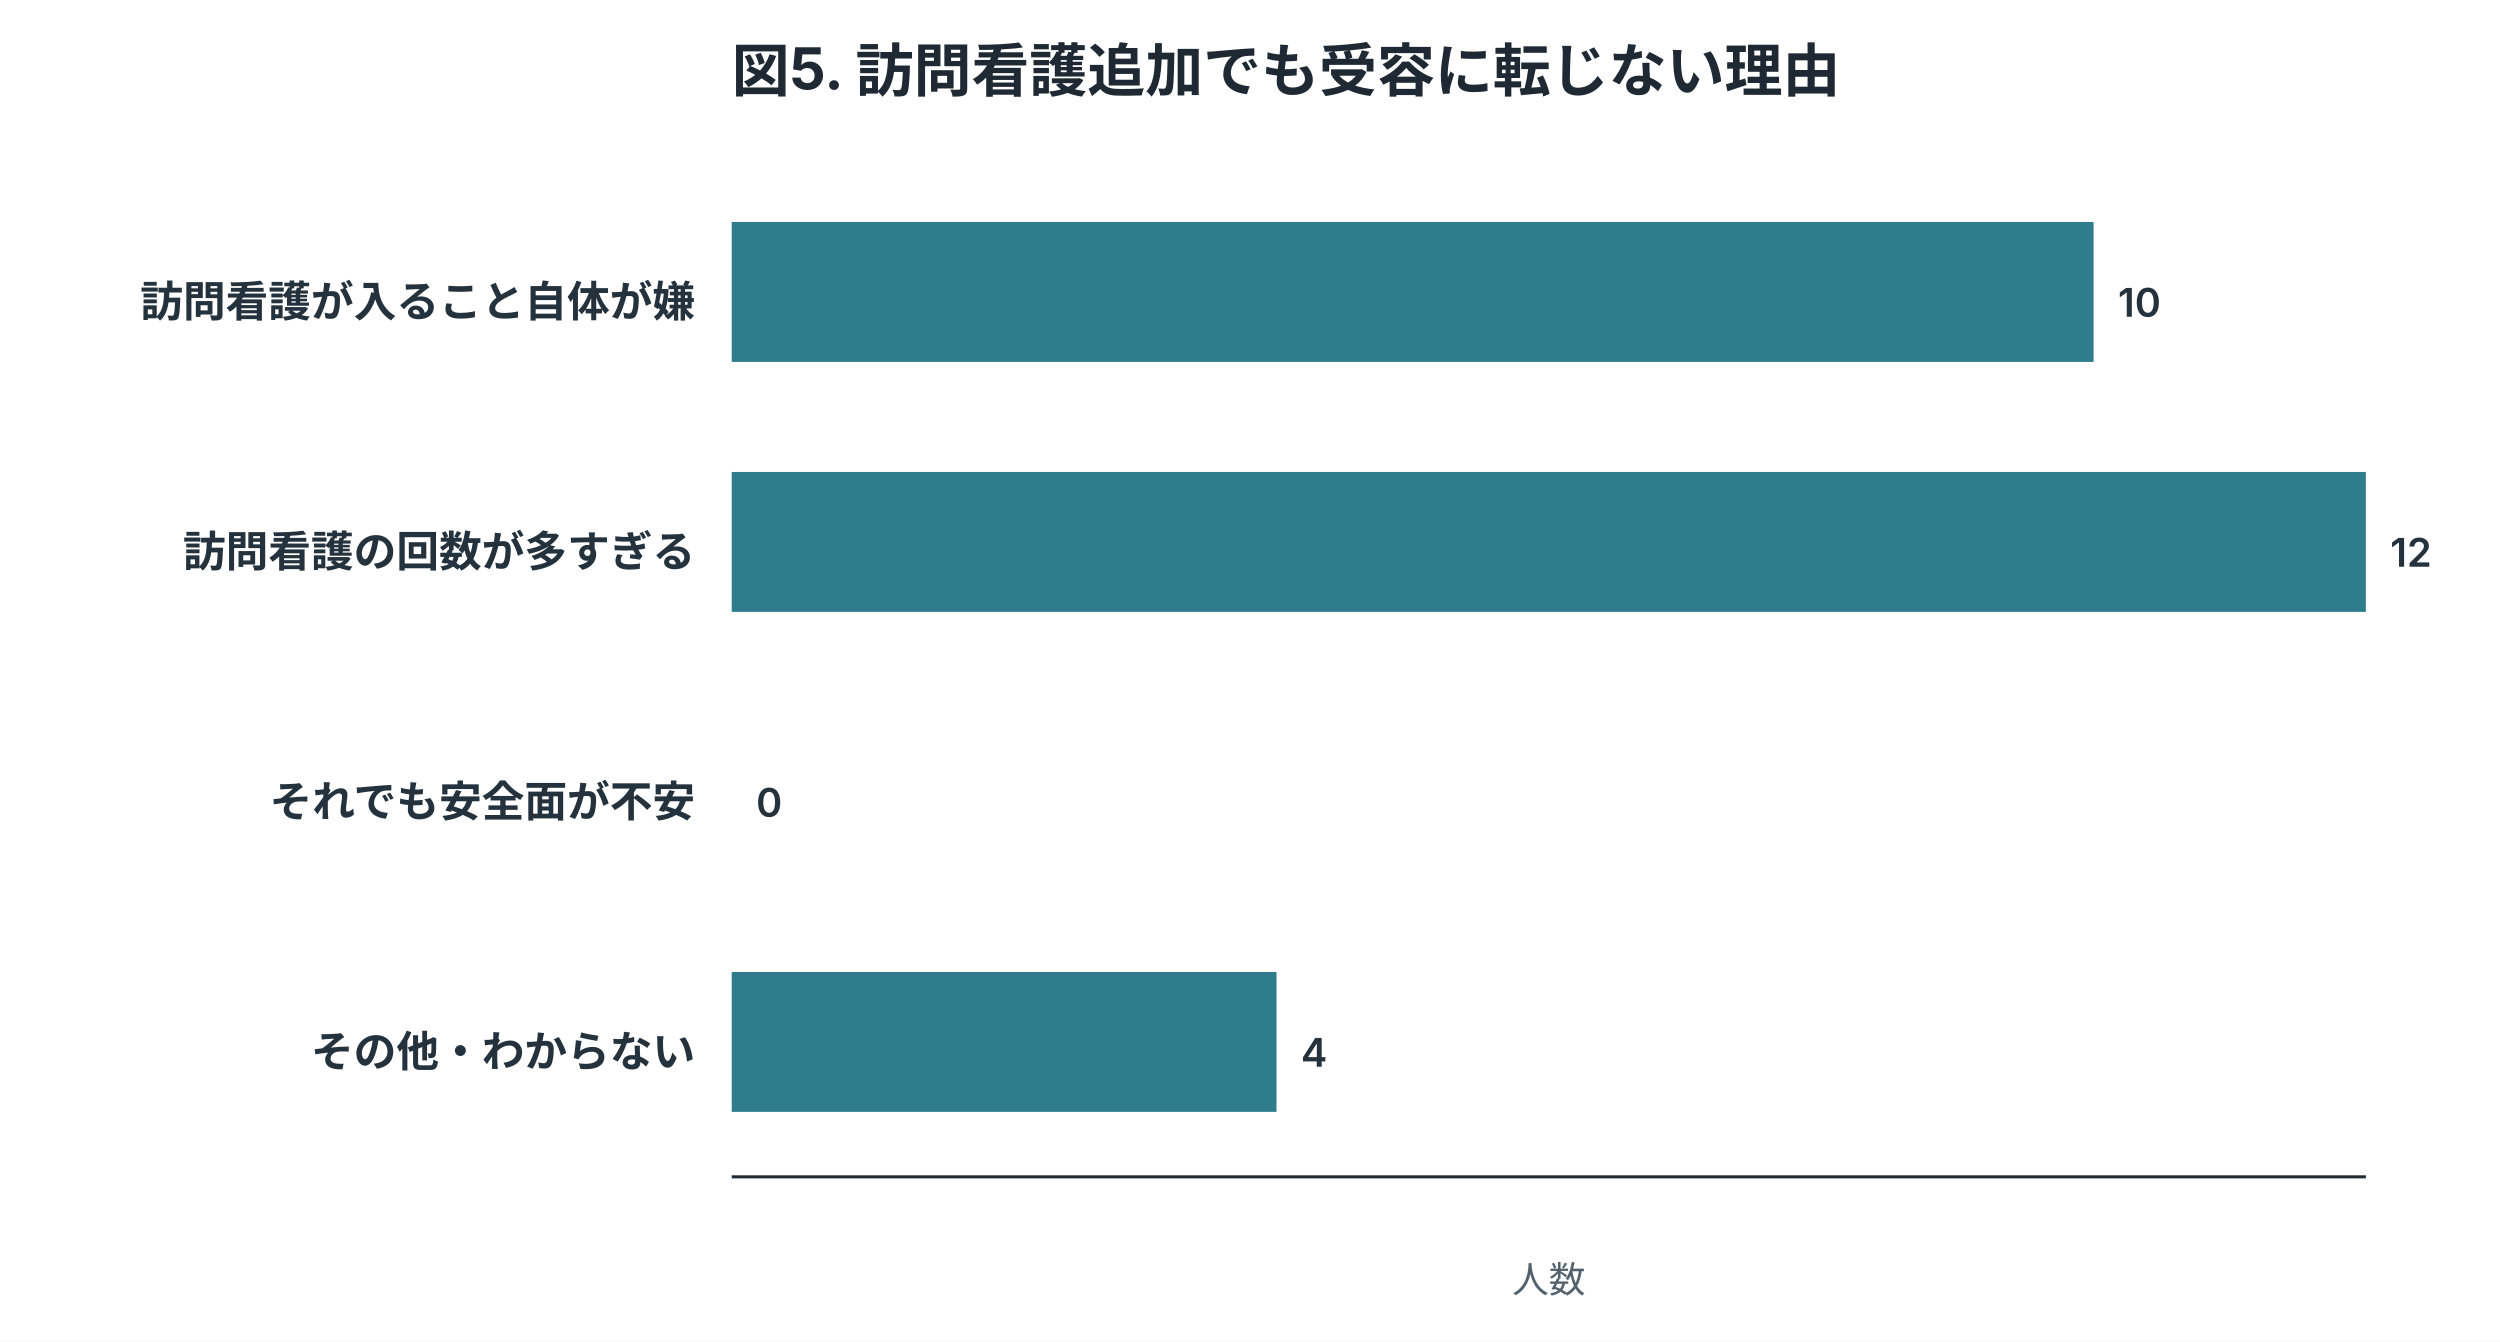
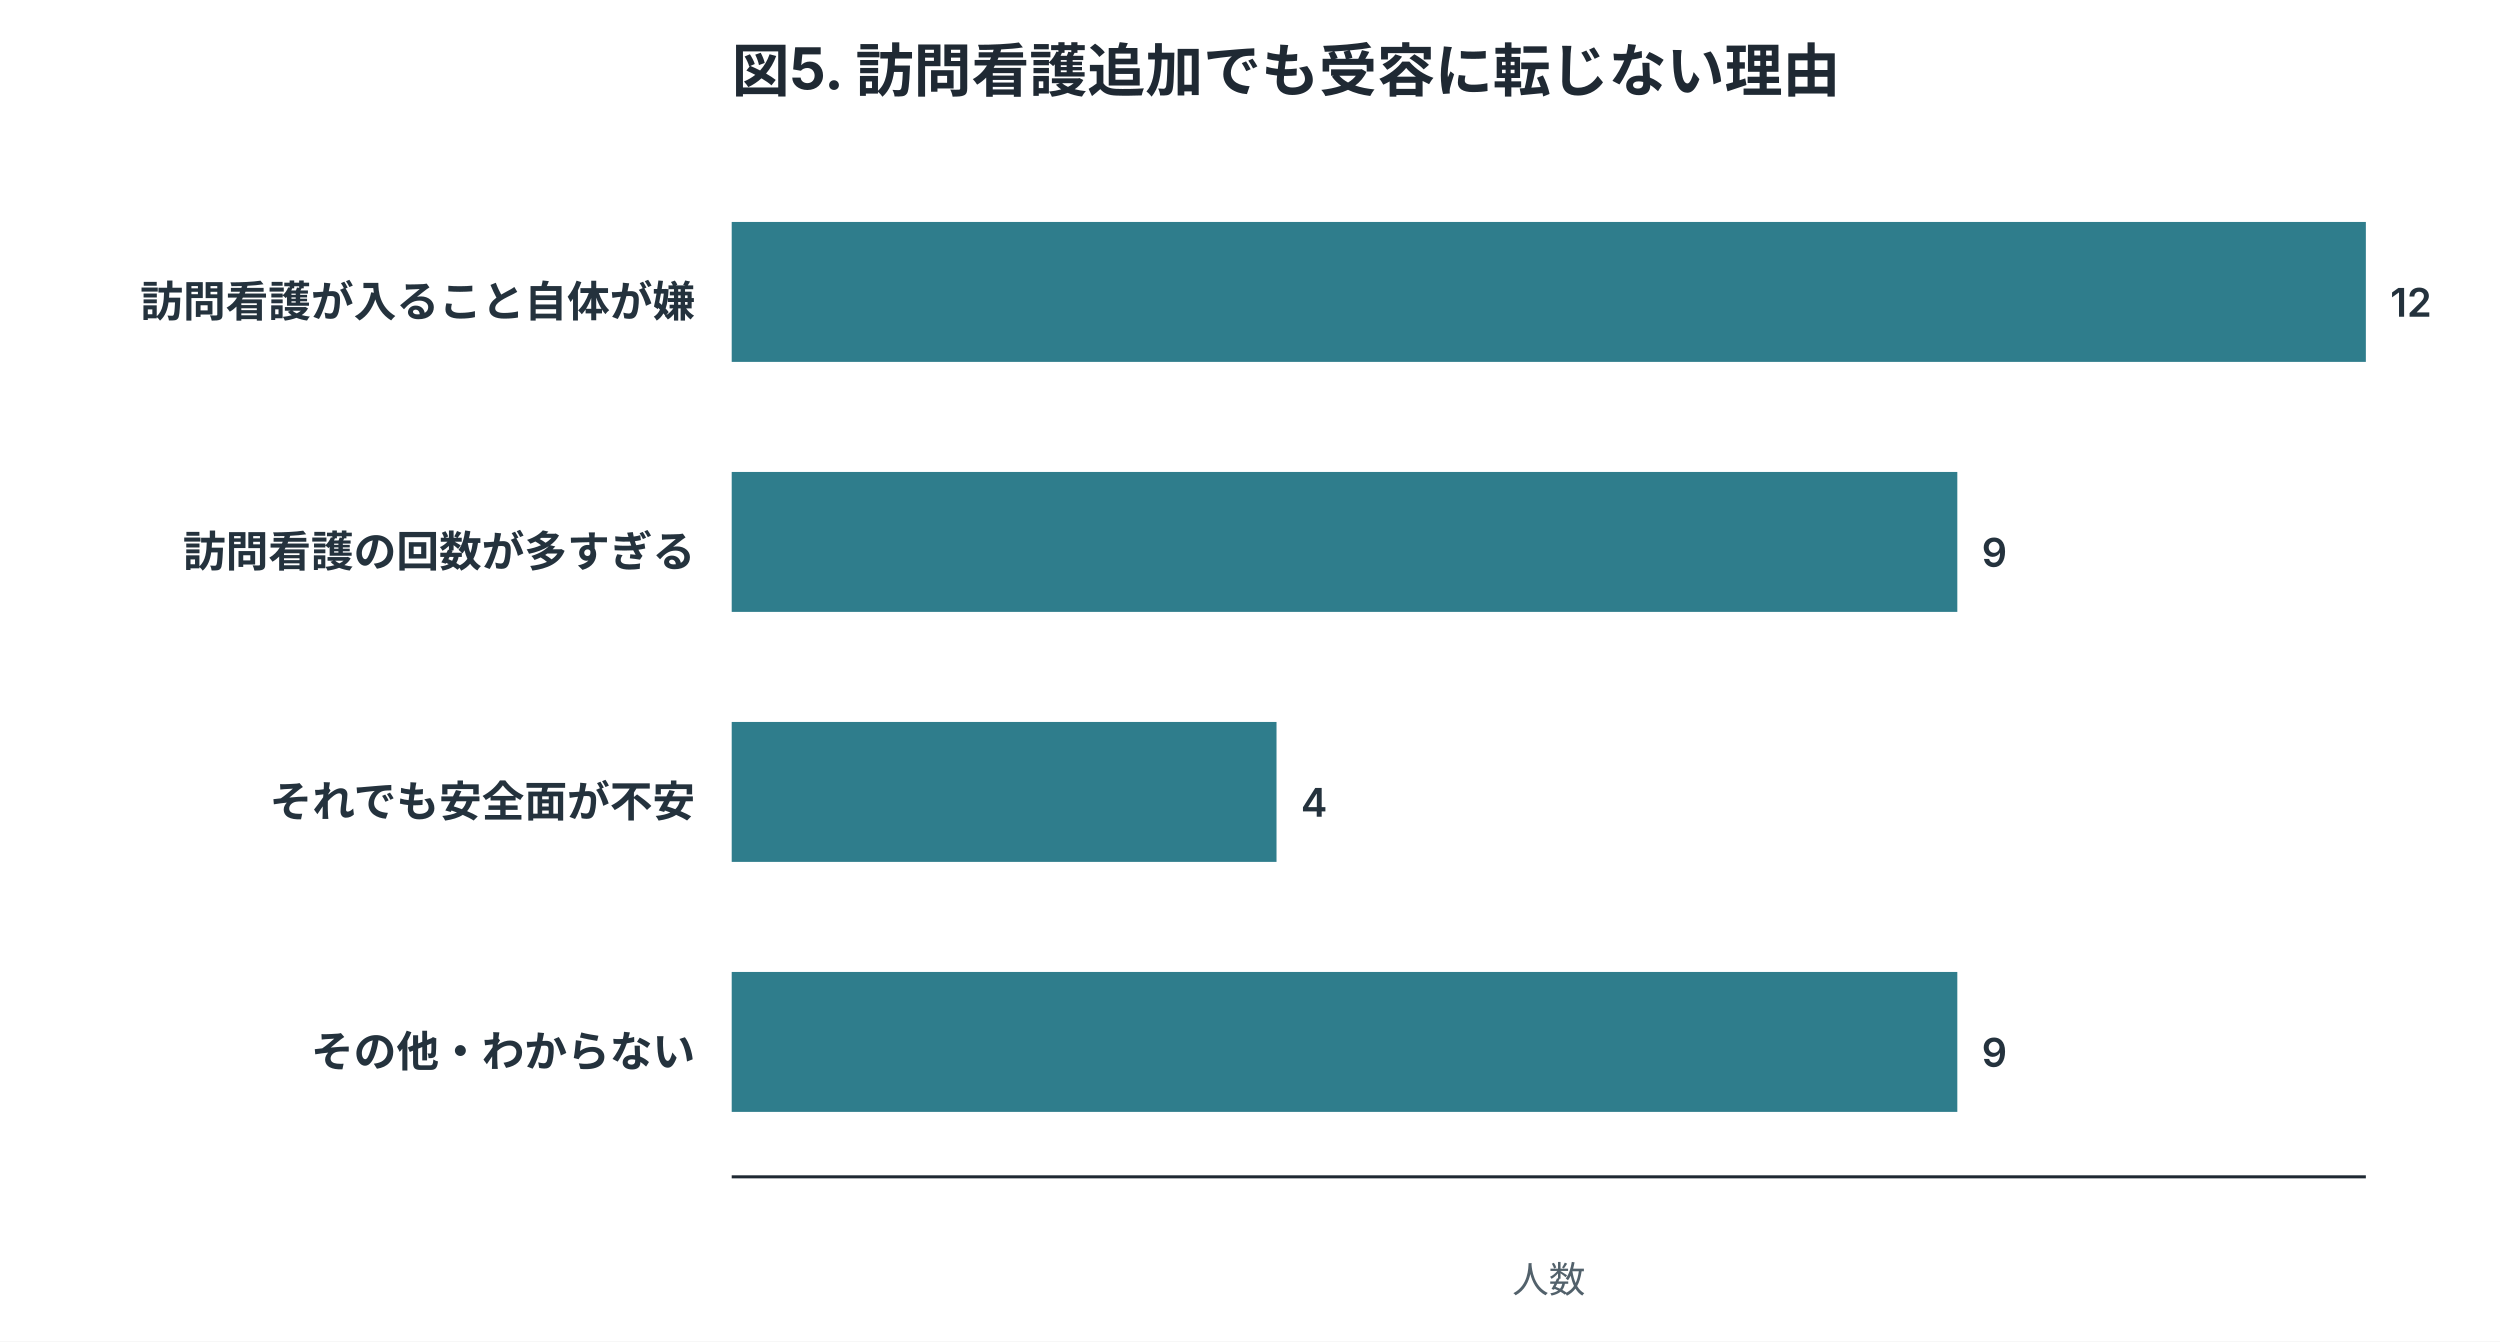
<svg xmlns="http://www.w3.org/2000/svg" width="820" height="440" viewBox="0 0 820 440" role="img">
  <style>
.title{font:700 19px -apple-system,BlinkMacSystemFont,"Segoe UI",sans-serif;fill:#1f2933}
.label{font:600 14px -apple-system,BlinkMacSystemFont,"Segoe UI",sans-serif;fill:#24323d}
.num{font:600 13px -apple-system,BlinkMacSystemFont,"Segoe UI",sans-serif;fill:#24323d}
.axis,.legend,.note{font:12px -apple-system,BlinkMacSystemFont,"Segoe UI",sans-serif;fill:#52616b}
.inside{font:700 13px -apple-system,BlinkMacSystemFont,"Segoe UI",sans-serif;fill:white}
.big{font:700 34px -apple-system,BlinkMacSystemFont,"Segoe UI",sans-serif;fill:#1f2933}
</style>
  <rect width="100%" height="100%" fill="white" />
  <text x="240" y="30" class="title">図5. 訪問看護追加でも受容に転じない理由</text>
  <text x="228" y="103.9" text-anchor="end" class="label">訪問看護が入ること自体が嫌</text>
-   <rect x="240" y="72.8" width="446.7" height="45.9" fill="#2f7d8c" />
-   <text x="694.7" y="103.9" class="num">10</text>
+   <rect x="240" y="72.8" width="536.0" height="45.9" fill="#2f7d8c" />
+   <text x="784.0" y="103.9" class="num">12</text>
  <text x="228" y="185.9" text-anchor="end" class="label">訪問看護の回数が多すぎる</text>
-   <rect x="240" y="154.8" width="536.0" height="45.9" fill="#2f7d8c" />
-   <text x="784.0" y="185.9" class="num">12</text>
+   <rect x="240" y="154.8" width="402.0" height="45.9" fill="#2f7d8c" />
+   <text x="650.0" y="185.9" class="num">9</text>
  <text x="228" y="267.9" text-anchor="end" class="label">それでも安全面が不安</text>
-   <rect x="240" y="236.8" width="0.0" height="45.9" fill="#2f7d8c" />
-   <text x="248.0" y="267.9" class="num">0</text>
+   <rect x="240" y="236.8" width="178.7" height="45.9" fill="#2f7d8c" />
+   <text x="426.7" y="267.9" class="num">4</text>
  <text x="228" y="349.9" text-anchor="end" class="label">その他・わからない</text>
-   <rect x="240" y="318.8" width="178.7" height="45.9" fill="#2f7d8c" />
-   <text x="426.7" y="349.9" class="num">4</text>
+   <rect x="240" y="318.8" width="402.0" height="45.9" fill="#2f7d8c" />
+   <text x="650.0" y="349.9" class="num">9</text>
  <line x1="240" y1="386" x2="776" y2="386" stroke="#1f2933" />
  <text x="508.0" y="424" text-anchor="middle" class="axis">人数</text>
</svg>
